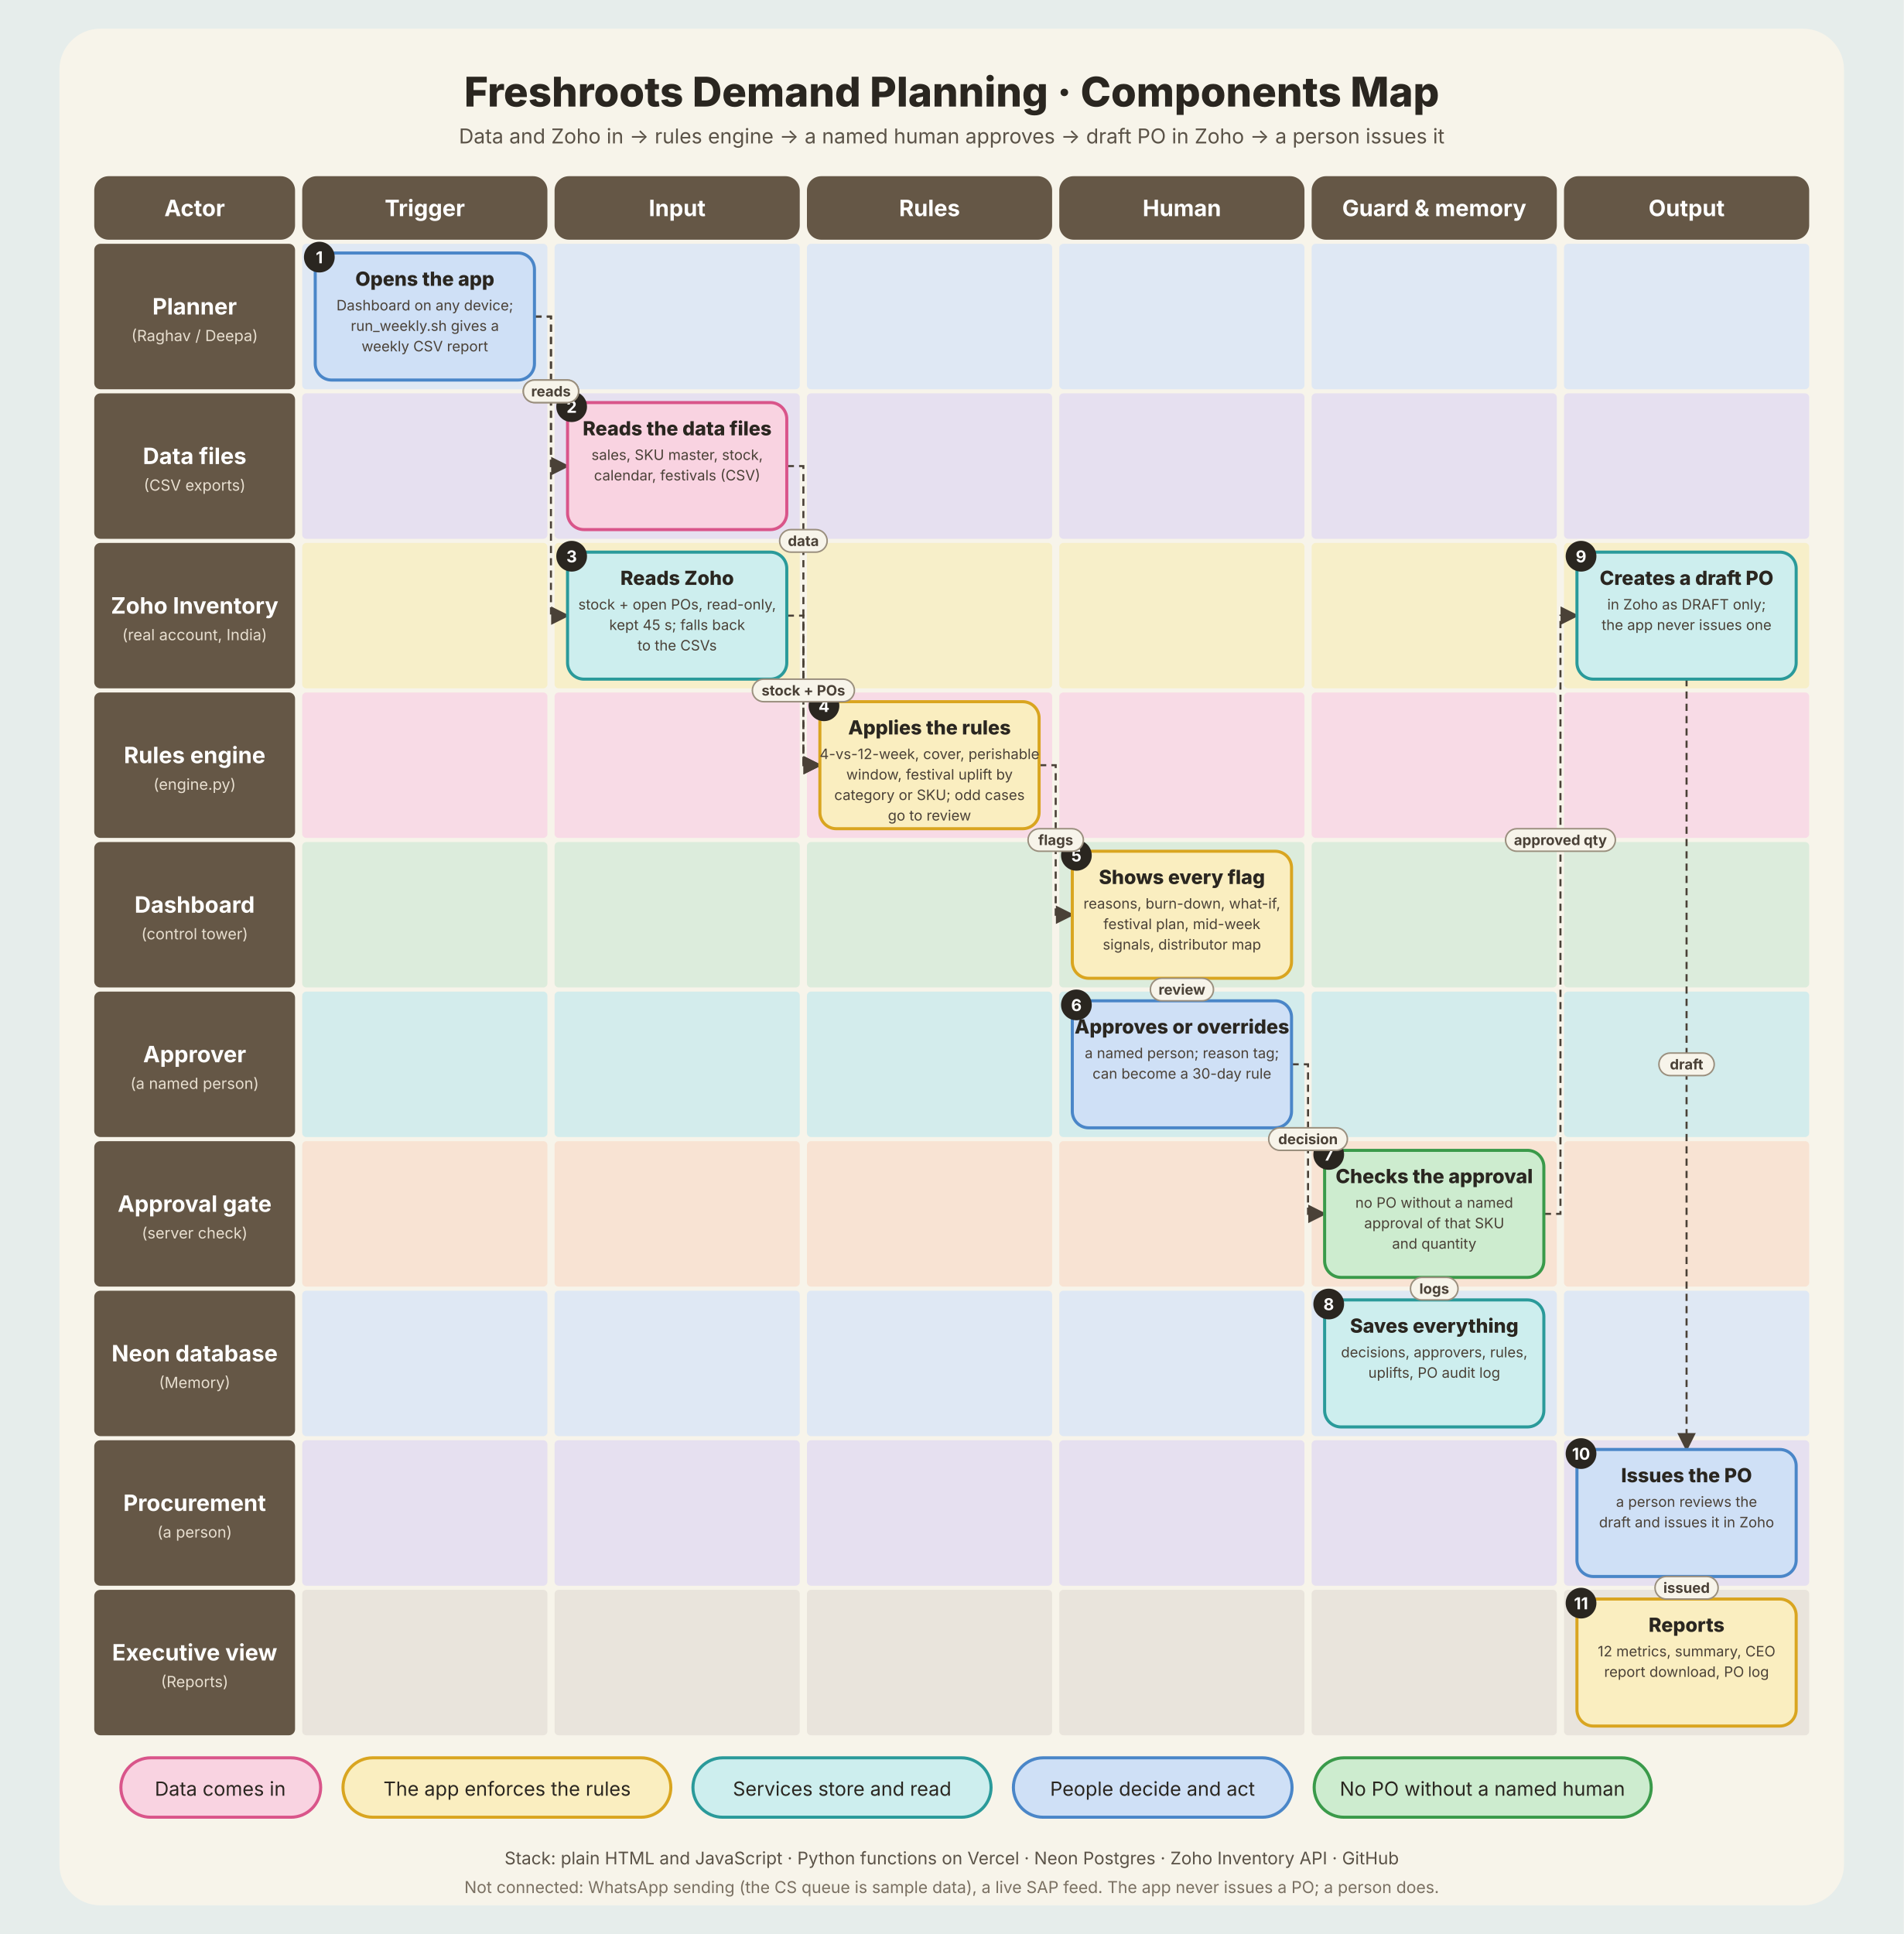
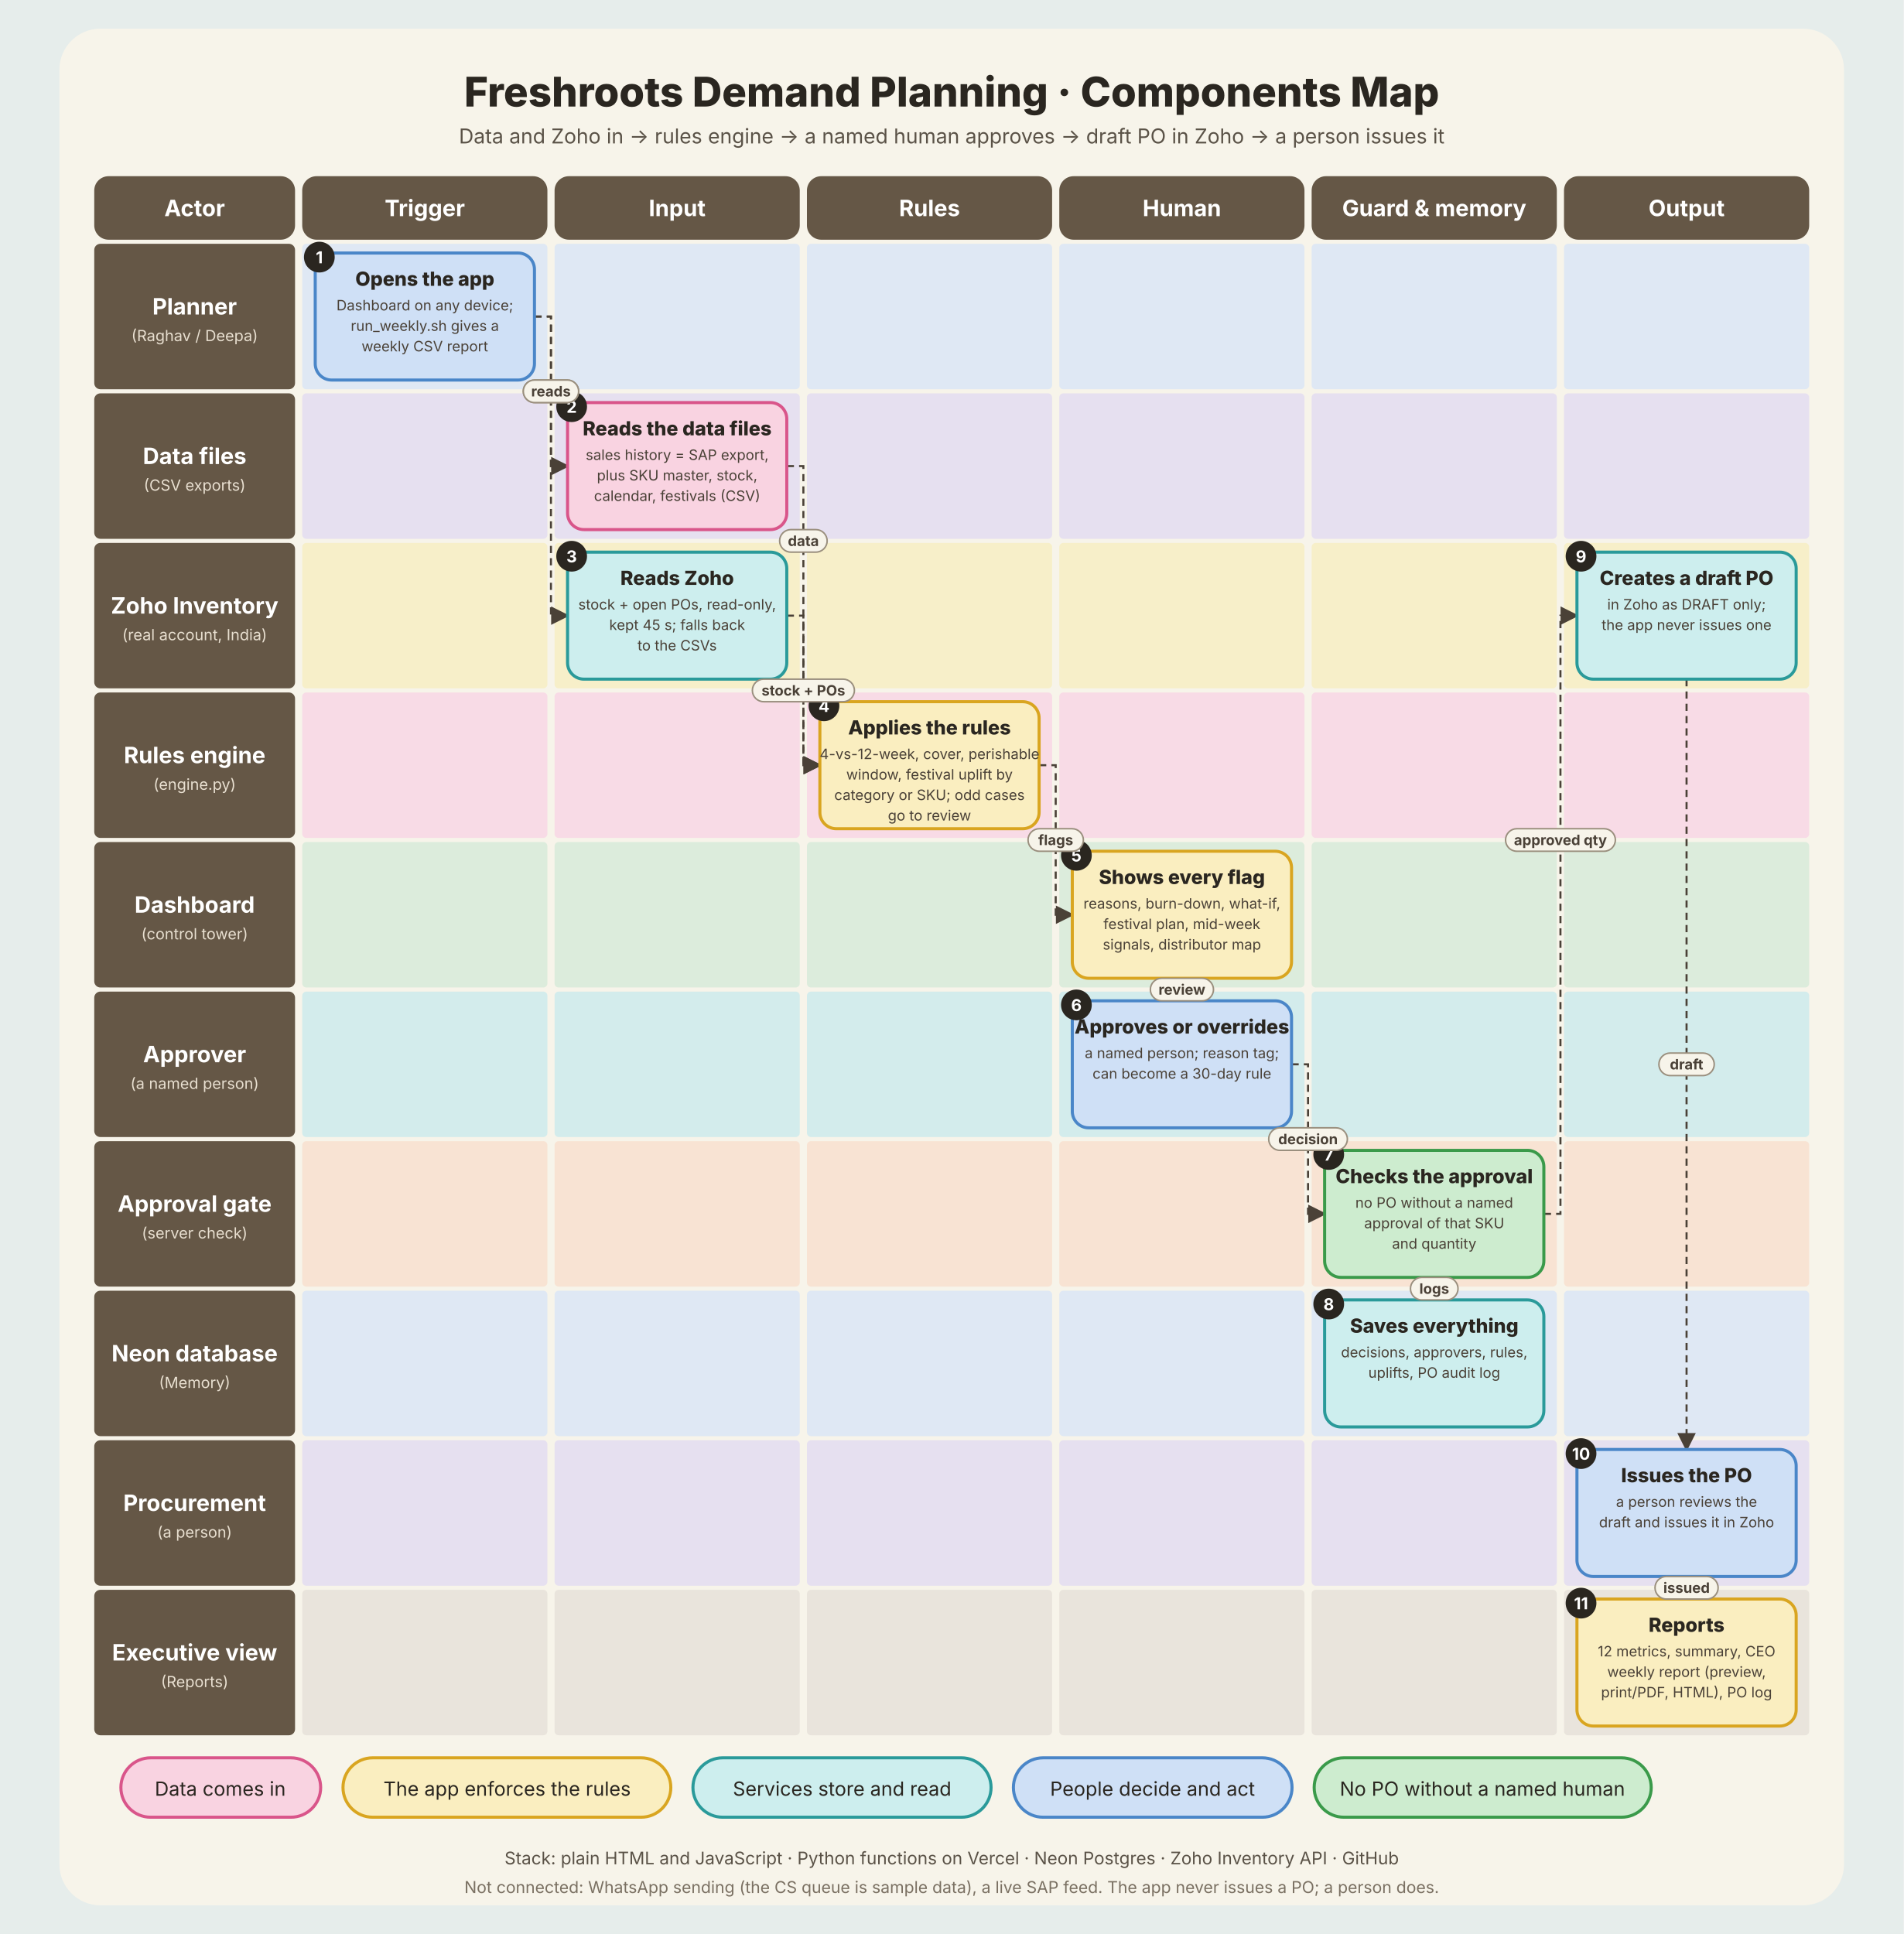
<svg xmlns="http://www.w3.org/2000/svg" viewBox="0 0 1858 1888" width="1858" height="1888" font-family="Inter, Helvetica Neue, Helvetica, Arial, sans-serif">
  <defs>
    <marker id="ar" markerWidth="9" markerHeight="9" refX="8" refY="4.5" orient="auto">
      <path d="M0,0 L9,4.5 L0,9 z" fill="#4a4137" />
    </marker>
  </defs>
  <rect width="1858" height="1888" fill="#e6edeb" />
  <rect x="58" y="28" width="1742" height="1832" rx="40" fill="#f7f4ea" />
  <text x="929.0" y="104" text-anchor="middle" font-size="40" font-weight="800" fill="#2a2620">Freshroots Demand Planning · Components Map</text>
  <text x="929.0" y="140" text-anchor="middle" font-size="20" fill="#5a5247">Data and Zoho in → rules engine → a named human approves → draft PO in Zoho → a person issues it</text>
  <rect x="92" y="172" width="196" height="62" rx="14" fill="#655746" />
  <text x="190.0" y="211" text-anchor="middle" font-size="22" font-weight="700" fill="#fff">Actor</text>
  <rect x="295.0" y="172" width="239.333" height="62" rx="14" fill="#655746" />
  <text x="414.667" y="211" text-anchor="middle" font-size="22" font-weight="700" fill="#fff">Trigger</text>
  <rect x="541.333" y="172" width="239.333" height="62" rx="14" fill="#655746" />
  <text x="661.0" y="211" text-anchor="middle" font-size="22" font-weight="700" fill="#fff">Input</text>
  <rect x="787.667" y="172" width="239.333" height="62" rx="14" fill="#655746" />
  <text x="907.333" y="211" text-anchor="middle" font-size="22" font-weight="700" fill="#fff">Rules</text>
  <rect x="1034.0" y="172" width="239.333" height="62" rx="14" fill="#655746" />
  <text x="1153.667" y="211" text-anchor="middle" font-size="22" font-weight="700" fill="#fff">Human</text>
  <rect x="1280.333" y="172" width="239.333" height="62" rx="14" fill="#655746" />
  <text x="1400" y="211" text-anchor="middle" font-size="22" font-weight="700" fill="#fff">Guard &amp; memory</text>
  <rect x="1526.667" y="172" width="239.333" height="62" rx="14" fill="#655746" />
  <text x="1646.333" y="211" text-anchor="middle" font-size="22" font-weight="700" fill="#fff">Output</text>
  <rect x="92" y="238" width="196" height="142" rx="6" fill="#655746" />
  <text x="190.0" y="307.0" text-anchor="middle" font-size="22" font-weight="700" fill="#fff">Planner</text>
  <text x="190.0" y="333.0" text-anchor="middle" font-size="15" fill="#e8dfd0">(Raghav / Deepa)</text>
  <rect x="295.0" y="238" width="239.333" height="142" rx="4" fill="#dfe8f4" />
  <rect x="541.333" y="238" width="239.333" height="142" rx="4" fill="#dfe8f4" />
  <rect x="787.667" y="238" width="239.333" height="142" rx="4" fill="#dfe8f4" />
  <rect x="1034.0" y="238" width="239.333" height="142" rx="4" fill="#dfe8f4" />
  <rect x="1280.333" y="238" width="239.333" height="142" rx="4" fill="#dfe8f4" />
  <rect x="1526.667" y="238" width="239.333" height="142" rx="4" fill="#dfe8f4" />
  <rect x="92" y="384" width="196" height="142" rx="6" fill="#655746" />
  <text x="190.0" y="453.0" text-anchor="middle" font-size="22" font-weight="700" fill="#fff">Data files</text>
  <text x="190.0" y="479.0" text-anchor="middle" font-size="15" fill="#e8dfd0">(CSV exports)</text>
  <rect x="295.0" y="384" width="239.333" height="142" rx="4" fill="#e6e0f0" />
  <rect x="541.333" y="384" width="239.333" height="142" rx="4" fill="#e6e0f0" />
  <rect x="787.667" y="384" width="239.333" height="142" rx="4" fill="#e6e0f0" />
  <rect x="1034.0" y="384" width="239.333" height="142" rx="4" fill="#e6e0f0" />
  <rect x="1280.333" y="384" width="239.333" height="142" rx="4" fill="#e6e0f0" />
  <rect x="1526.667" y="384" width="239.333" height="142" rx="4" fill="#e6e0f0" />
  <rect x="92" y="530" width="196" height="142" rx="6" fill="#655746" />
  <text x="190.0" y="599.0" text-anchor="middle" font-size="22" font-weight="700" fill="#fff">Zoho Inventory</text>
  <text x="190.0" y="625.0" text-anchor="middle" font-size="15" fill="#e8dfd0">(real account, India)</text>
  <rect x="295.0" y="530" width="239.333" height="142" rx="4" fill="#f7efc9" />
  <rect x="541.333" y="530" width="239.333" height="142" rx="4" fill="#f7efc9" />
  <rect x="787.667" y="530" width="239.333" height="142" rx="4" fill="#f7efc9" />
  <rect x="1034.0" y="530" width="239.333" height="142" rx="4" fill="#f7efc9" />
  <rect x="1280.333" y="530" width="239.333" height="142" rx="4" fill="#f7efc9" />
  <rect x="1526.667" y="530" width="239.333" height="142" rx="4" fill="#f7efc9" />
  <rect x="92" y="676" width="196" height="142" rx="6" fill="#655746" />
  <text x="190.0" y="745.0" text-anchor="middle" font-size="22" font-weight="700" fill="#fff">Rules engine</text>
  <text x="190.0" y="771.0" text-anchor="middle" font-size="15" fill="#e8dfd0">(engine.py)</text>
  <rect x="295.0" y="676" width="239.333" height="142" rx="4" fill="#f8dbe6" />
  <rect x="541.333" y="676" width="239.333" height="142" rx="4" fill="#f8dbe6" />
  <rect x="787.667" y="676" width="239.333" height="142" rx="4" fill="#f8dbe6" />
  <rect x="1034.0" y="676" width="239.333" height="142" rx="4" fill="#f8dbe6" />
  <rect x="1280.333" y="676" width="239.333" height="142" rx="4" fill="#f8dbe6" />
  <rect x="1526.667" y="676" width="239.333" height="142" rx="4" fill="#f8dbe6" />
  <rect x="92" y="822" width="196" height="142" rx="6" fill="#655746" />
  <text x="190.0" y="891.0" text-anchor="middle" font-size="22" font-weight="700" fill="#fff">Dashboard</text>
  <text x="190.0" y="917.0" text-anchor="middle" font-size="15" fill="#e8dfd0">(control tower)</text>
  <rect x="295.0" y="822" width="239.333" height="142" rx="4" fill="#dcecdc" />
  <rect x="541.333" y="822" width="239.333" height="142" rx="4" fill="#dcecdc" />
  <rect x="787.667" y="822" width="239.333" height="142" rx="4" fill="#dcecdc" />
  <rect x="1034.0" y="822" width="239.333" height="142" rx="4" fill="#dcecdc" />
  <rect x="1280.333" y="822" width="239.333" height="142" rx="4" fill="#dcecdc" />
  <rect x="1526.667" y="822" width="239.333" height="142" rx="4" fill="#dcecdc" />
  <rect x="92" y="968" width="196" height="142" rx="6" fill="#655746" />
  <text x="190.0" y="1037.0" text-anchor="middle" font-size="22" font-weight="700" fill="#fff">Approver</text>
  <text x="190.0" y="1063.0" text-anchor="middle" font-size="15" fill="#e8dfd0">(a named person)</text>
  <rect x="295.0" y="968" width="239.333" height="142" rx="4" fill="#d3ecec" />
  <rect x="541.333" y="968" width="239.333" height="142" rx="4" fill="#d3ecec" />
  <rect x="787.667" y="968" width="239.333" height="142" rx="4" fill="#d3ecec" />
  <rect x="1034.0" y="968" width="239.333" height="142" rx="4" fill="#d3ecec" />
  <rect x="1280.333" y="968" width="239.333" height="142" rx="4" fill="#d3ecec" />
  <rect x="1526.667" y="968" width="239.333" height="142" rx="4" fill="#d3ecec" />
  <rect x="92" y="1114" width="196" height="142" rx="6" fill="#655746" />
  <text x="190.0" y="1183.0" text-anchor="middle" font-size="22" font-weight="700" fill="#fff">Approval gate</text>
  <text x="190.0" y="1209.0" text-anchor="middle" font-size="15" fill="#e8dfd0">(server check)</text>
  <rect x="295.0" y="1114" width="239.333" height="142" rx="4" fill="#f8e3d3" />
  <rect x="541.333" y="1114" width="239.333" height="142" rx="4" fill="#f8e3d3" />
  <rect x="787.667" y="1114" width="239.333" height="142" rx="4" fill="#f8e3d3" />
  <rect x="1034.0" y="1114" width="239.333" height="142" rx="4" fill="#f8e3d3" />
  <rect x="1280.333" y="1114" width="239.333" height="142" rx="4" fill="#f8e3d3" />
  <rect x="1526.667" y="1114" width="239.333" height="142" rx="4" fill="#f8e3d3" />
  <rect x="92" y="1260" width="196" height="142" rx="6" fill="#655746" />
  <text x="190.0" y="1329.0" text-anchor="middle" font-size="22" font-weight="700" fill="#fff">Neon database</text>
  <text x="190.0" y="1355.0" text-anchor="middle" font-size="15" fill="#e8dfd0">(Memory)</text>
  <rect x="295.0" y="1260" width="239.333" height="142" rx="4" fill="#dfe8f4" />
  <rect x="541.333" y="1260" width="239.333" height="142" rx="4" fill="#dfe8f4" />
  <rect x="787.667" y="1260" width="239.333" height="142" rx="4" fill="#dfe8f4" />
  <rect x="1034.0" y="1260" width="239.333" height="142" rx="4" fill="#dfe8f4" />
  <rect x="1280.333" y="1260" width="239.333" height="142" rx="4" fill="#dfe8f4" />
  <rect x="1526.667" y="1260" width="239.333" height="142" rx="4" fill="#dfe8f4" />
  <rect x="92" y="1406" width="196" height="142" rx="6" fill="#655746" />
  <text x="190.0" y="1475.0" text-anchor="middle" font-size="22" font-weight="700" fill="#fff">Procurement</text>
  <text x="190.0" y="1501.0" text-anchor="middle" font-size="15" fill="#e8dfd0">(a person)</text>
  <rect x="295.0" y="1406" width="239.333" height="142" rx="4" fill="#e6e0f0" />
  <rect x="541.333" y="1406" width="239.333" height="142" rx="4" fill="#e6e0f0" />
  <rect x="787.667" y="1406" width="239.333" height="142" rx="4" fill="#e6e0f0" />
  <rect x="1034.0" y="1406" width="239.333" height="142" rx="4" fill="#e6e0f0" />
  <rect x="1280.333" y="1406" width="239.333" height="142" rx="4" fill="#e6e0f0" />
  <rect x="1526.667" y="1406" width="239.333" height="142" rx="4" fill="#e6e0f0" />
  <rect x="92" y="1552" width="196" height="142" rx="6" fill="#655746" />
  <text x="190.0" y="1621.0" text-anchor="middle" font-size="22" font-weight="700" fill="#fff">Executive view</text>
  <text x="190.0" y="1647.0" text-anchor="middle" font-size="15" fill="#e8dfd0">(Reports)</text>
  <rect x="295.0" y="1552" width="239.333" height="142" rx="4" fill="#e9e4dc" />
  <rect x="541.333" y="1552" width="239.333" height="142" rx="4" fill="#e9e4dc" />
  <rect x="787.667" y="1552" width="239.333" height="142" rx="4" fill="#e9e4dc" />
  <rect x="1034.0" y="1552" width="239.333" height="142" rx="4" fill="#e9e4dc" />
  <rect x="1280.333" y="1552" width="239.333" height="142" rx="4" fill="#e9e4dc" />
  <rect x="1526.667" y="1552" width="239.333" height="142" rx="4" fill="#e9e4dc" />
  <path d="M521.7,309.0 L537.8,309.0 L537.8,455.0 L554.0,455.0" fill="none" stroke="#4a4137" stroke-width="2" stroke-dasharray="7 5" marker-end="url(#ar)" />
  <path d="M521.7,309.0 L537.8,309.0 L537.8,601.0 L554.0,601.0" fill="none" stroke="#4a4137" stroke-width="2" stroke-dasharray="7 5" marker-end="url(#ar)" />
  <path d="M768.0,455.0 L784.2,455.0 L784.2,747.0 L800.3,747.0" fill="none" stroke="#4a4137" stroke-width="2" stroke-dasharray="7 5" marker-end="url(#ar)" />
  <path d="M768.0,601.0 L784.2,601.0 L784.2,747.0 L800.3,747.0" fill="none" stroke="#4a4137" stroke-width="2" stroke-dasharray="7 5" marker-end="url(#ar)" />
  <path d="M1014.3,747.0 L1030.5,747.0 L1030.5,893.0 L1046.7,893.0" fill="none" stroke="#4a4137" stroke-width="2" stroke-dasharray="7 5" marker-end="url(#ar)" />
  <path d="M1153.7,955.0 L1153.7,977.0" fill="none" stroke="#4a4137" stroke-width="2" stroke-dasharray="7 5" marker-end="url(#ar)" />
  <path d="M1260.7,1039.0 L1276.8,1039.0 L1276.8,1185.0 L1293.0,1185.0" fill="none" stroke="#4a4137" stroke-width="2" stroke-dasharray="7 5" marker-end="url(#ar)" />
  <path d="M1400.0,1247.0 L1400.0,1269.0" fill="none" stroke="#4a4137" stroke-width="2" stroke-dasharray="7 5" marker-end="url(#ar)" />
  <path d="M1507.0,1185.0 L1523.2,1185.0 L1523.2,601.0 L1539.3,601.0" fill="none" stroke="#4a4137" stroke-width="2" stroke-dasharray="7 5" marker-end="url(#ar)" />
  <path d="M1646.3,663.0 L1646.3,1415.0" fill="none" stroke="#4a4137" stroke-width="2" stroke-dasharray="7 5" marker-end="url(#ar)" />
  <path d="M1646.3,1539.0 L1646.3,1561.0" fill="none" stroke="#4a4137" stroke-width="2" stroke-dasharray="7 5" marker-end="url(#ar)" />
  <rect x="307.7" y="247.0" width="214" height="124" rx="16" fill="#cfe0f6" stroke="#4a86c8" stroke-width="3" />
  <circle cx="311.7" cy="251.0" r="15" fill="#2a2620" />
  <text x="311.7" y="257.0" text-anchor="middle" font-size="16" font-weight="700" fill="#fff">1</text>
  <text x="414.7" y="279.0" text-anchor="middle" font-size="19" font-weight="800" fill="#2a2620">Opens the app</text>
  <text x="414.7" y="303.0" text-anchor="middle" font-size="14" fill="#4a4137">Dashboard on any device;</text>
  <text x="414.7" y="323.0" text-anchor="middle" font-size="14" fill="#4a4137">run_weekly.sh gives a</text>
  <text x="414.7" y="343.0" text-anchor="middle" font-size="14" fill="#4a4137">weekly CSV report</text>
  <rect x="554.0" y="393.0" width="214" height="124" rx="16" fill="#f9d3e1" stroke="#d9558a" stroke-width="3" />
  <circle cx="558.0" cy="397.0" r="15" fill="#2a2620" />
  <text x="558.0" y="403.0" text-anchor="middle" font-size="16" font-weight="700" fill="#fff">2</text>
  <text x="661.0" y="425.0" text-anchor="middle" font-size="19" font-weight="800" fill="#2a2620">Reads the data files</text>
-   <text x="661.0" y="449.0" text-anchor="middle" font-size="14" fill="#4a4137">sales, SKU master, stock,</text>
-   <text x="661.0" y="469.0" text-anchor="middle" font-size="14" fill="#4a4137">calendar, festivals (CSV)</text>
+   <text x="661.0" y="449.0" text-anchor="middle" font-size="14" fill="#4a4137">sales history = SAP export,</text>
+   <text x="661.0" y="469.0" text-anchor="middle" font-size="14" fill="#4a4137">plus SKU master, stock,</text>
+   <text x="661.0" y="489.0" text-anchor="middle" font-size="14" fill="#4a4137">calendar, festivals (CSV)</text>
  <rect x="554.0" y="539.0" width="214" height="124" rx="16" fill="#cdeeee" stroke="#2a9a9a" stroke-width="3" />
  <circle cx="558.0" cy="543.0" r="15" fill="#2a2620" />
  <text x="558.0" y="549.0" text-anchor="middle" font-size="16" font-weight="700" fill="#fff">3</text>
  <text x="661.0" y="571.0" text-anchor="middle" font-size="19" font-weight="800" fill="#2a2620">Reads Zoho</text>
  <text x="661.0" y="595.0" text-anchor="middle" font-size="14" fill="#4a4137">stock + open POs, read-only,</text>
  <text x="661.0" y="615.0" text-anchor="middle" font-size="14" fill="#4a4137">kept 45 s; falls back</text>
  <text x="661.0" y="635.0" text-anchor="middle" font-size="14" fill="#4a4137">to the CSVs</text>
  <rect x="800.3" y="685.0" width="214" height="124" rx="16" fill="#faeec0" stroke="#d9a520" stroke-width="3" />
  <circle cx="804.3" cy="689.0" r="15" fill="#2a2620" />
  <text x="804.3" y="695.0" text-anchor="middle" font-size="16" font-weight="700" fill="#fff">4</text>
  <text x="907.3" y="717.0" text-anchor="middle" font-size="19" font-weight="800" fill="#2a2620">Applies the rules</text>
  <text x="907.3" y="741.0" text-anchor="middle" font-size="14" fill="#4a4137">4-vs-12-week, cover, perishable</text>
  <text x="907.3" y="761.0" text-anchor="middle" font-size="14" fill="#4a4137">window, festival uplift by</text>
  <text x="907.3" y="781.0" text-anchor="middle" font-size="14" fill="#4a4137">category or SKU; odd cases</text>
  <text x="907.3" y="801.0" text-anchor="middle" font-size="14" fill="#4a4137">go to review</text>
  <rect x="1046.7" y="831.0" width="214" height="124" rx="16" fill="#faeec0" stroke="#d9a520" stroke-width="3" />
  <circle cx="1050.7" cy="835.0" r="15" fill="#2a2620" />
  <text x="1050.7" y="841.0" text-anchor="middle" font-size="16" font-weight="700" fill="#fff">5</text>
  <text x="1153.7" y="863.0" text-anchor="middle" font-size="19" font-weight="800" fill="#2a2620">Shows every flag</text>
  <text x="1153.7" y="887.0" text-anchor="middle" font-size="14" fill="#4a4137">reasons, burn-down, what-if,</text>
  <text x="1153.7" y="907.0" text-anchor="middle" font-size="14" fill="#4a4137">festival plan, mid-week</text>
  <text x="1153.7" y="927.0" text-anchor="middle" font-size="14" fill="#4a4137">signals, distributor map</text>
  <rect x="1046.7" y="977.0" width="214" height="124" rx="16" fill="#cfe0f6" stroke="#4a86c8" stroke-width="3" />
  <circle cx="1050.7" cy="981.0" r="15" fill="#2a2620" />
  <text x="1050.7" y="987.0" text-anchor="middle" font-size="16" font-weight="700" fill="#fff">6</text>
  <text x="1153.7" y="1009.0" text-anchor="middle" font-size="19" font-weight="800" fill="#2a2620">Approves or overrides</text>
  <text x="1153.7" y="1033.0" text-anchor="middle" font-size="14" fill="#4a4137">a named person; reason tag;</text>
  <text x="1153.7" y="1053.0" text-anchor="middle" font-size="14" fill="#4a4137">can become a 30-day rule</text>
  <rect x="1293.0" y="1123.0" width="214" height="124" rx="16" fill="#cdeccf" stroke="#3a9a4a" stroke-width="3" />
  <circle cx="1297.0" cy="1127.0" r="15" fill="#2a2620" />
  <text x="1297.0" y="1133.0" text-anchor="middle" font-size="16" font-weight="700" fill="#fff">7</text>
  <text x="1400.0" y="1155.0" text-anchor="middle" font-size="19" font-weight="800" fill="#2a2620">Checks the approval</text>
  <text x="1400.0" y="1179.0" text-anchor="middle" font-size="14" fill="#4a4137">no PO without a named</text>
  <text x="1400.0" y="1199.0" text-anchor="middle" font-size="14" fill="#4a4137">approval of that SKU</text>
  <text x="1400.0" y="1219.0" text-anchor="middle" font-size="14" fill="#4a4137">and quantity</text>
  <rect x="1293.0" y="1269.0" width="214" height="124" rx="16" fill="#cdeeee" stroke="#2a9a9a" stroke-width="3" />
  <circle cx="1297.0" cy="1273.0" r="15" fill="#2a2620" />
  <text x="1297.0" y="1279.0" text-anchor="middle" font-size="16" font-weight="700" fill="#fff">8</text>
  <text x="1400.0" y="1301.0" text-anchor="middle" font-size="19" font-weight="800" fill="#2a2620">Saves everything</text>
  <text x="1400.0" y="1325.0" text-anchor="middle" font-size="14" fill="#4a4137">decisions, approvers, rules,</text>
  <text x="1400.0" y="1345.0" text-anchor="middle" font-size="14" fill="#4a4137">uplifts, PO audit log</text>
  <rect x="1539.3" y="539.0" width="214" height="124" rx="16" fill="#cdeeee" stroke="#2a9a9a" stroke-width="3" />
  <circle cx="1543.3" cy="543.0" r="15" fill="#2a2620" />
  <text x="1543.3" y="549.0" text-anchor="middle" font-size="16" font-weight="700" fill="#fff">9</text>
  <text x="1646.3" y="571.0" text-anchor="middle" font-size="19" font-weight="800" fill="#2a2620">Creates a draft PO</text>
  <text x="1646.3" y="595.0" text-anchor="middle" font-size="14" fill="#4a4137">in Zoho as DRAFT only;</text>
  <text x="1646.3" y="615.0" text-anchor="middle" font-size="14" fill="#4a4137">the app never issues one</text>
  <rect x="1539.3" y="1415.0" width="214" height="124" rx="16" fill="#cfe0f6" stroke="#4a86c8" stroke-width="3" />
  <circle cx="1543.3" cy="1419.0" r="15" fill="#2a2620" />
  <text x="1543.3" y="1425.0" text-anchor="middle" font-size="16" font-weight="700" fill="#fff">10</text>
  <text x="1646.3" y="1447.0" text-anchor="middle" font-size="19" font-weight="800" fill="#2a2620">Issues the PO</text>
  <text x="1646.3" y="1471.0" text-anchor="middle" font-size="14" fill="#4a4137">a person reviews the</text>
  <text x="1646.3" y="1491.0" text-anchor="middle" font-size="14" fill="#4a4137">draft and issues it in Zoho</text>
  <rect x="1539.3" y="1561.0" width="214" height="124" rx="16" fill="#faeec0" stroke="#d9a520" stroke-width="3" />
  <circle cx="1543.3" cy="1565.0" r="15" fill="#2a2620" />
  <text x="1543.3" y="1571.0" text-anchor="middle" font-size="16" font-weight="700" fill="#fff">11</text>
  <text x="1646.3" y="1593.0" text-anchor="middle" font-size="19" font-weight="800" fill="#2a2620">Reports</text>
  <text x="1646.3" y="1617.0" text-anchor="middle" font-size="14" fill="#4a4137">12 metrics, summary, CEO</text>
-   <text x="1646.3" y="1637.0" text-anchor="middle" font-size="14" fill="#4a4137">report download, PO log</text>
+   <text x="1646.3" y="1637.0" text-anchor="middle" font-size="14" fill="#4a4137">weekly report (preview,</text>
+   <text x="1646.3" y="1657.0" text-anchor="middle" font-size="14" fill="#4a4137">print/PDF, HTML), PO log</text>
  <rect x="510.8" y="371.0" width="54.0" height="22" rx="11" fill="#f7f4ea" stroke="#9a8f7e" stroke-width="1.5" />
  <text x="537.8" y="387.0" text-anchor="middle" font-size="14" font-weight="700" fill="#4a4137">reads</text>
  <rect x="510.8" y="371.0" width="54.0" height="22" rx="11" fill="#f7f4ea" stroke="#9a8f7e" stroke-width="1.5" />
  <text x="537.8" y="387.0" text-anchor="middle" font-size="14" font-weight="700" fill="#4a4137">reads</text>
  <rect x="761.0" y="517.0" width="46.4" height="22" rx="11" fill="#f7f4ea" stroke="#9a8f7e" stroke-width="1.5" />
  <text x="784.2" y="533.0" text-anchor="middle" font-size="14" font-weight="700" fill="#4a4137">data</text>
  <rect x="734.4" y="663.0" width="99.6" height="22" rx="11" fill="#f7f4ea" stroke="#9a8f7e" stroke-width="1.5" />
  <text x="784.2" y="679.0" text-anchor="middle" font-size="14" font-weight="700" fill="#4a4137">stock + POs</text>
  <rect x="1003.5" y="809.0" width="54.0" height="22" rx="11" fill="#f7f4ea" stroke="#9a8f7e" stroke-width="1.5" />
  <text x="1030.5" y="825.0" text-anchor="middle" font-size="14" font-weight="700" fill="#4a4137">flags</text>
  <rect x="1122.9" y="955.0" width="61.6" height="22" rx="11" fill="#f7f4ea" stroke="#9a8f7e" stroke-width="1.5" />
  <text x="1153.7" y="971.0" text-anchor="middle" font-size="14" font-weight="700" fill="#4a4137">review</text>
  <rect x="1238.4" y="1101.0" width="76.8" height="22" rx="11" fill="#f7f4ea" stroke="#9a8f7e" stroke-width="1.5" />
  <text x="1276.8" y="1117.0" text-anchor="middle" font-size="14" font-weight="700" fill="#4a4137">decision</text>
  <rect x="1376.8" y="1247.0" width="46.4" height="22" rx="11" fill="#f7f4ea" stroke="#9a8f7e" stroke-width="1.5" />
  <text x="1400.0" y="1263.0" text-anchor="middle" font-size="14" font-weight="700" fill="#4a4137">logs</text>
  <rect x="1469.6" y="809.0" width="107.2" height="22" rx="11" fill="#f7f4ea" stroke="#9a8f7e" stroke-width="1.5" />
  <text x="1523.2" y="825.0" text-anchor="middle" font-size="14" font-weight="700" fill="#4a4137">approved qty</text>
  <rect x="1619.3" y="1028.0" width="54.0" height="22" rx="11" fill="#f7f4ea" stroke="#9a8f7e" stroke-width="1.5" />
  <text x="1646.3" y="1044.0" text-anchor="middle" font-size="14" font-weight="700" fill="#4a4137">draft</text>
  <rect x="1615.5" y="1539.0" width="61.6" height="22" rx="11" fill="#f7f4ea" stroke="#9a8f7e" stroke-width="1.5" />
  <text x="1646.3" y="1555.0" text-anchor="middle" font-size="14" font-weight="700" fill="#4a4137">issued</text>
  <rect x="118" y="1716" width="195" height="58" rx="29" fill="#f9d3e1" stroke="#d9558a" stroke-width="3" />
  <text x="215" y="1753" text-anchor="middle" font-size="19" fill="#2a2620">Data comes in</text>
  <rect x="334.8" y="1716" width="320" height="58" rx="29" fill="#faeec0" stroke="#d9a520" stroke-width="3" />
  <text x="495" y="1753" text-anchor="middle" font-size="19" fill="#2a2620">The app enforces the rules</text>
  <rect x="676.4" y="1716" width="291" height="58" rx="29" fill="#cdeeee" stroke="#2a9a9a" stroke-width="3" />
  <text x="822" y="1753" text-anchor="middle" font-size="19" fill="#2a2620">Services store and read</text>
  <rect x="989.2" y="1716" width="272" height="58" rx="29" fill="#cfe0f6" stroke="#4a86c8" stroke-width="3" />
  <text x="1125" y="1753" text-anchor="middle" font-size="19" fill="#2a2620">People decide and act</text>
  <rect x="1282.8" y="1716" width="329" height="58" rx="29" fill="#cdeccf" stroke="#3a9a4a" stroke-width="3" />
  <text x="1447" y="1753" text-anchor="middle" font-size="19" fill="#2a2620">No PO without a named human</text>
  <text x="929.0" y="1820" text-anchor="middle" font-size="17" fill="#5a5247">Stack: plain HTML and JavaScript · Python functions on Vercel · Neon Postgres · Zoho Inventory API · GitHub</text>
  <text x="929.0" y="1848" text-anchor="middle" font-size="16" fill="#7a7062">Not connected: WhatsApp sending (the CS queue is sample data), a live SAP feed. The app never issues a PO; a person does.</text>
</svg>
